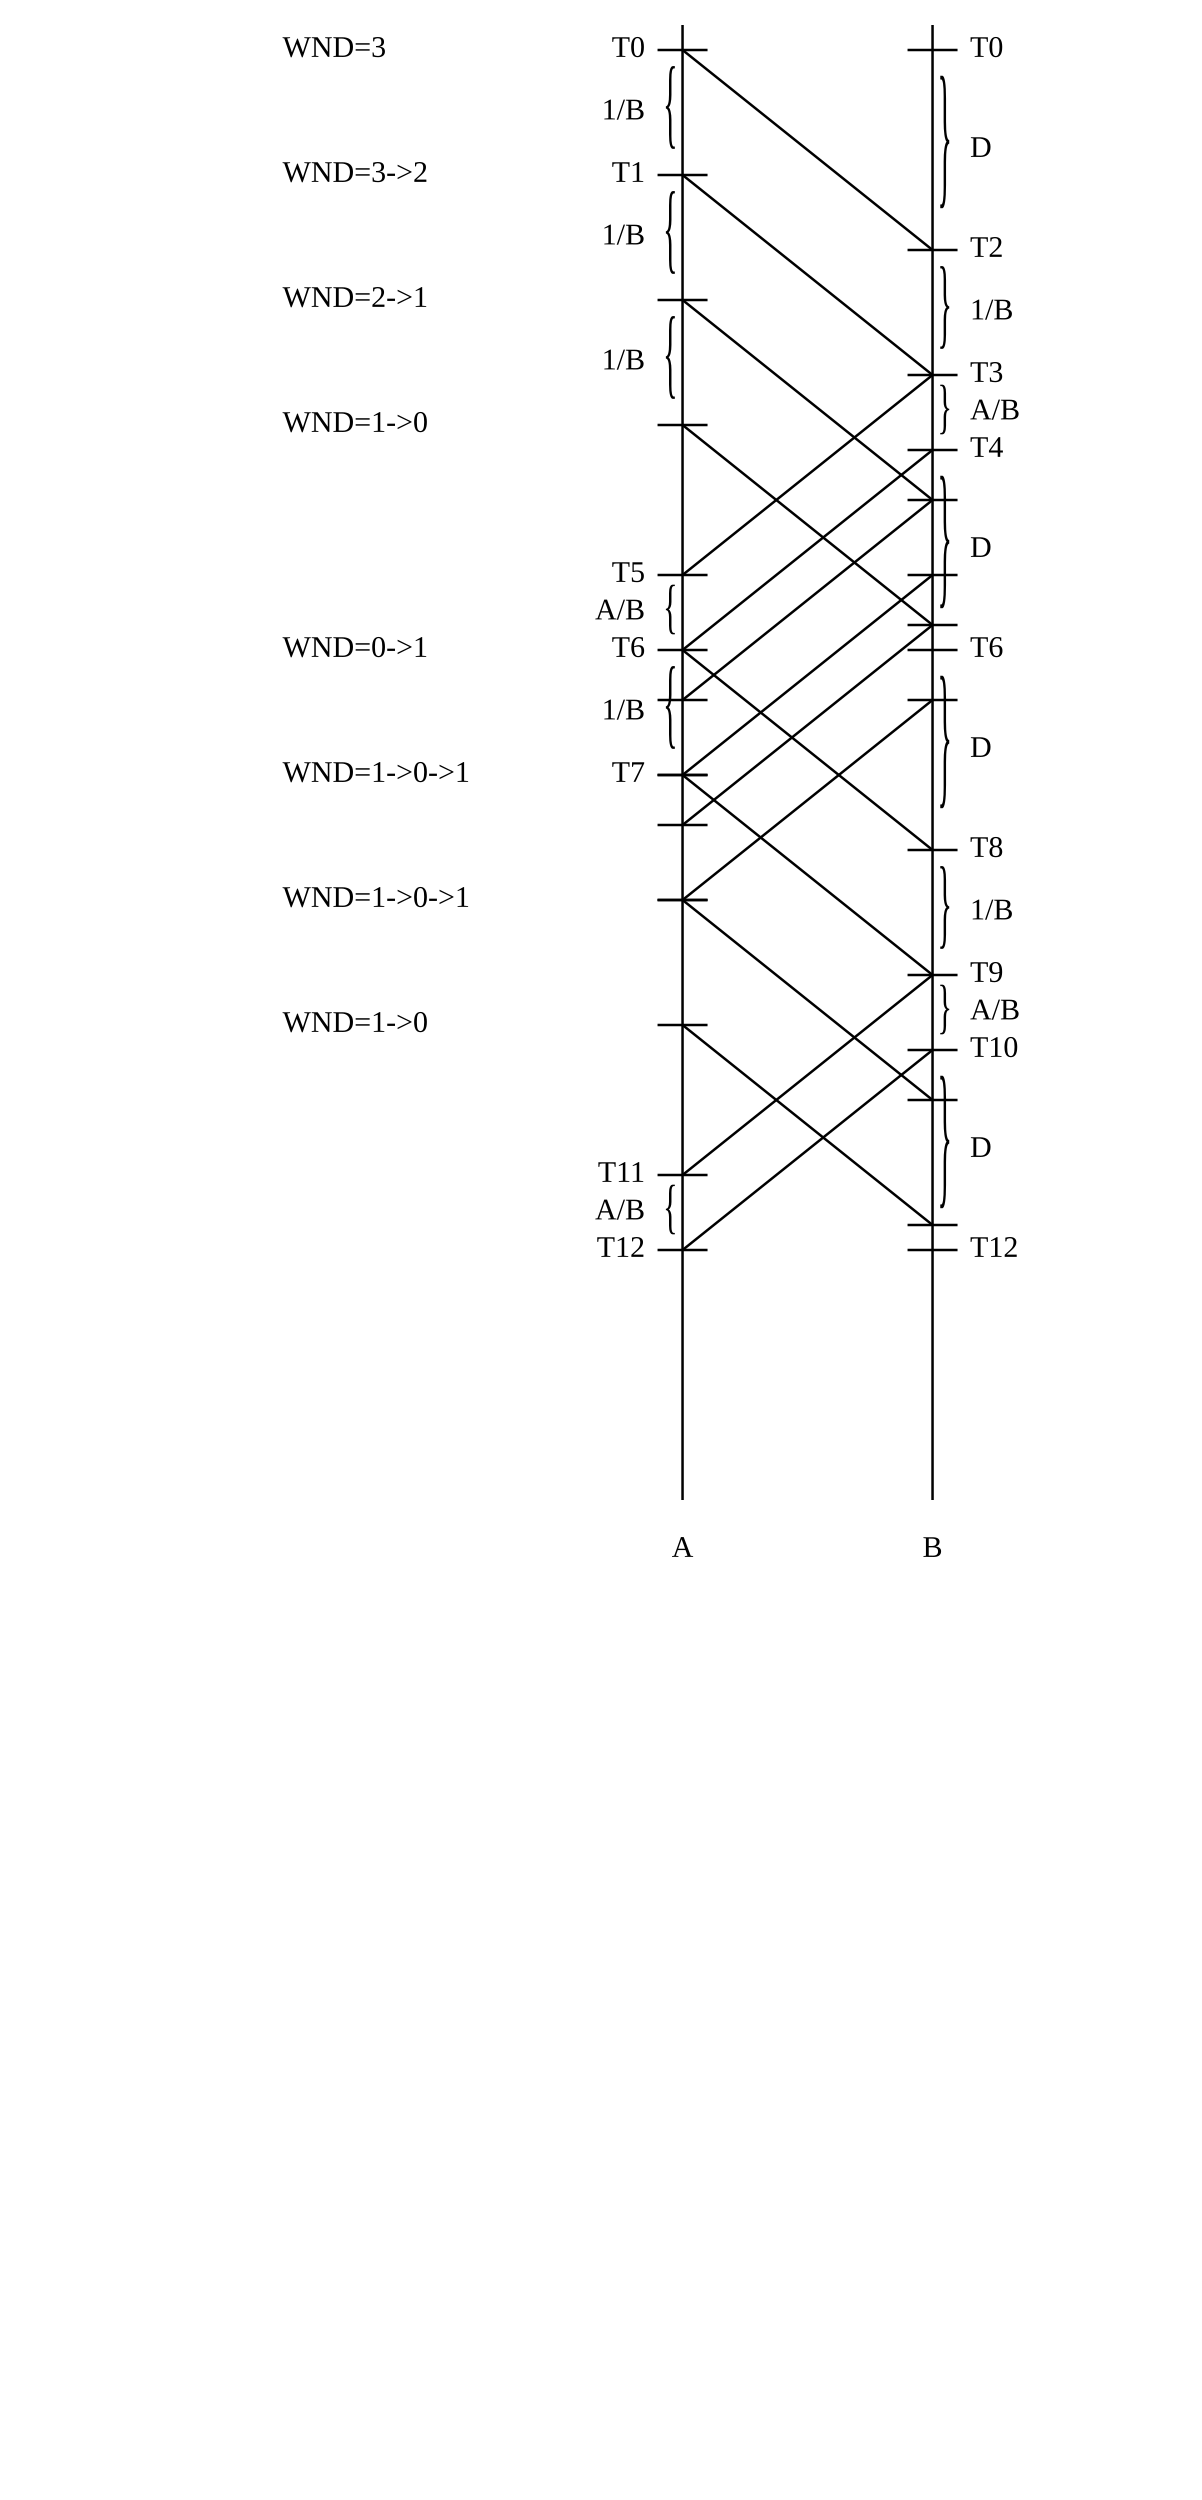
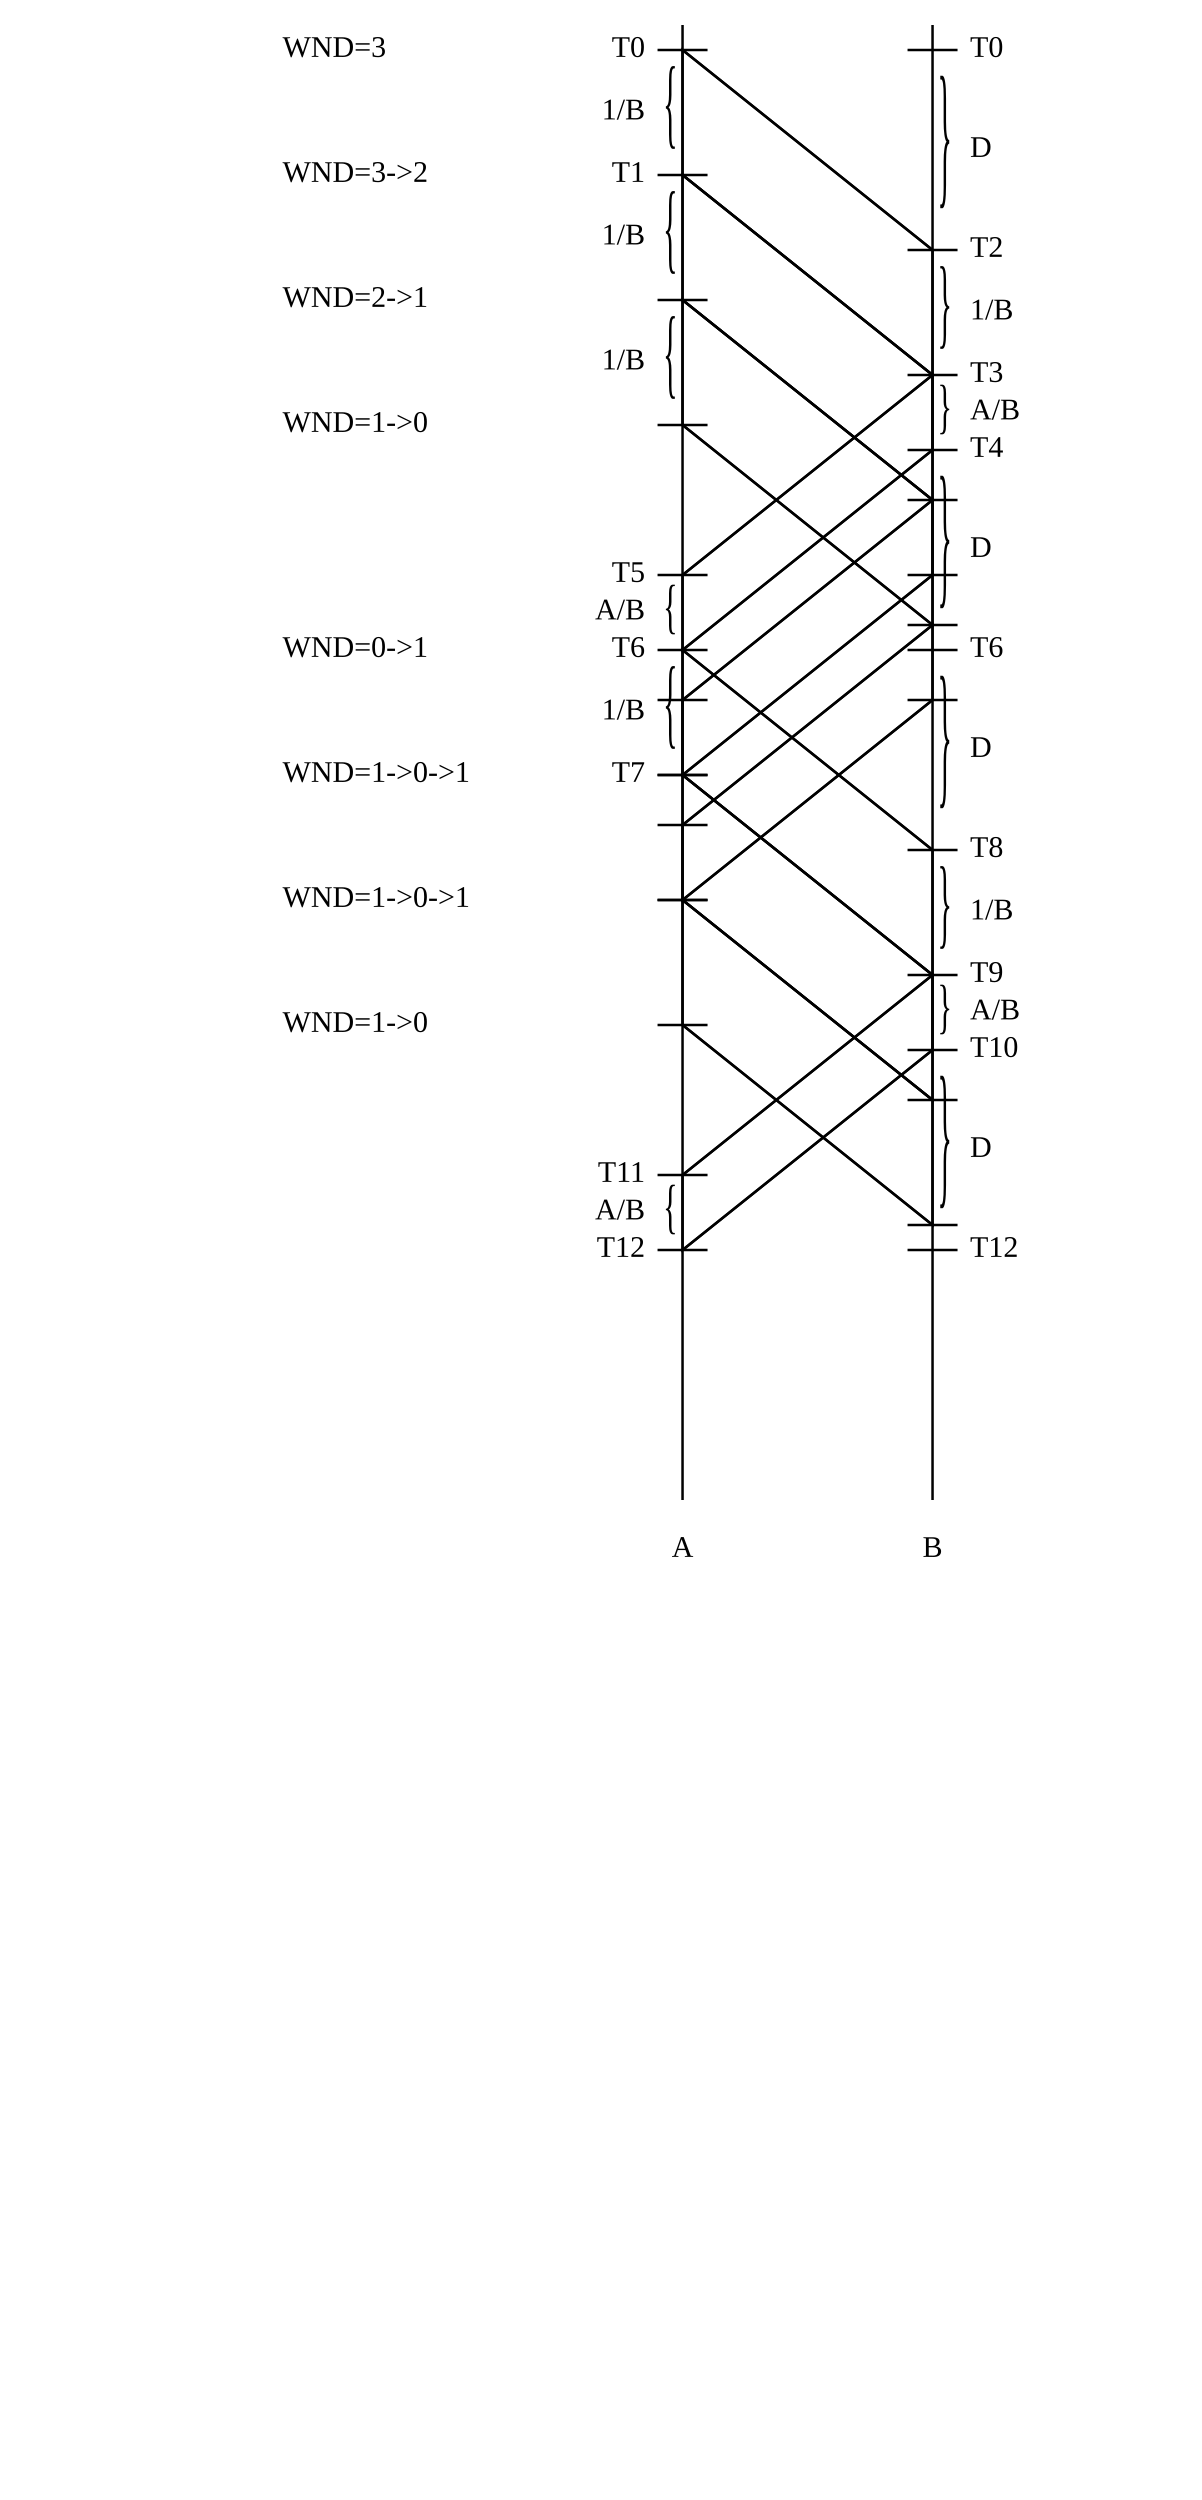
<svg xmlns="http://www.w3.org/2000/svg" height="1000px">
  <line x1="180" y1="10" x2="180" y2="600" stroke="black" />
  <line x1="280" y1="10" x2="280" y2="600" stroke="black" />
  <text x="180" y="620" text-anchor="middle" dominant-baseline="middle">A</text>
  <text x="280" y="620" text-anchor="middle" dominant-baseline="middle">B</text>
+   <style>
+     polygon:hover {
+       fill: gold;
+       fill-opacity: 1.0;
+       stroke: black;
+       stroke-width: 2px;
+     }
+     </style>
  <text x="165.0" y="20" text-anchor="end" dominant-baseline="middle">T0</text>
  <line x1="170.0" y1="20" x2="190.0" y2="20" stroke="black" />
  <text x="295.0" y="20" text-anchor="start" dominant-baseline="middle">T0</text>
  <line x1="270.0" y1="20" x2="290.0" y2="20" stroke="black" />
  <text x="20" y="20" text-anchor="start" dominant-baseline="middle">WND=3</text>
  <text x="165.0" y="70" text-anchor="end" dominant-baseline="middle">T1</text>
  <line x1="170.0" y1="70" x2="190.0" y2="70" stroke="black" />
  <text x="165.0" y="45.0" text-anchor="end" dominant-baseline="middle">1/B</text>
  <text x="0" y="0" transform="translate(178, 45.0),scale(1, 3.333333)" text-anchor="end" dominant-baseline="middle">{</text>
  <text x="20" y="70" text-anchor="start" dominant-baseline="middle">WND=3-&gt;2</text>
  <text x="165.0" y="120" text-anchor="end" dominant-baseline="middle" />
  <line x1="170.0" y1="120" x2="190.0" y2="120" stroke="black" />
  <text x="165.0" y="95.0" text-anchor="end" dominant-baseline="middle">1/B</text>
  <text x="0" y="0" transform="translate(178, 95.0),scale(1, 3.333333)" text-anchor="end" dominant-baseline="middle">{</text>
  <text x="20" y="120" text-anchor="start" dominant-baseline="middle">WND=2-&gt;1</text>
  <text x="165.0" y="170" text-anchor="end" dominant-baseline="middle" />
  <line x1="170.0" y1="170" x2="190.0" y2="170" stroke="black" />
  <text x="165.0" y="145.0" text-anchor="end" dominant-baseline="middle">1/B</text>
  <text x="0" y="0" transform="translate(178, 145.0),scale(1, 3.333333)" text-anchor="end" dominant-baseline="middle">{</text>
  <text x="20" y="170" text-anchor="start" dominant-baseline="middle">WND=1-&gt;0</text>
  <text x="295.0" y="100" text-anchor="start" dominant-baseline="middle">T2</text>
  <line x1="270.0" y1="100" x2="290.0" y2="100" stroke="black" />
  <text x="295.0" y="150" text-anchor="start" dominant-baseline="middle">T3</text>
  <line x1="270.0" y1="150" x2="290.0" y2="150" stroke="black" />
  <text x="295.0" y="60.0" text-anchor="start" dominant-baseline="middle">D</text>
  <text x="0" y="0" transform="translate(282, 60.0),scale(1, 5.333333)" text-anchor="start" dominant-baseline="middle">}</text>
  <text x="295.0" y="125.0" text-anchor="start" dominant-baseline="middle">1/B</text>
  <text x="0" y="0" transform="translate(282, 125.0),scale(1, 3.333333)" text-anchor="start" dominant-baseline="middle">}</text>
  <line x1="180" y1="20" x2="280" y2="100" stroke="black" />
  <line x1="180" y1="70" x2="280" y2="150" stroke="black" />
+   <polygon points="180,20 180,70 280,150 280,100" fill="gold" fill-opacity="0.0" stroke="black" />
  <text x="295.0" y="200" text-anchor="start" dominant-baseline="middle" />
  <line x1="270.0" y1="200" x2="290.0" y2="200" stroke="black" />
  <line x1="180" y1="120" x2="280" y2="200" stroke="black" />
+   <polygon points="180,70 180,120 280,200 280,150" fill="gold" fill-opacity="0.0" stroke="black" />
  <text x="295.0" y="250" text-anchor="start" dominant-baseline="middle" />
  <line x1="270.0" y1="250" x2="290.0" y2="250" stroke="black" />
  <line x1="180" y1="170" x2="280" y2="250" stroke="black" />
+   <polygon points="180,120 180,170 280,250 280,200" fill="gold" fill-opacity="0.0" stroke="black" />
  <text x="295.0" y="180" text-anchor="start" dominant-baseline="middle">T4</text>
  <line x1="270.0" y1="180" x2="290.0" y2="180" stroke="black" />
  <text x="295.0" y="165.0" text-anchor="start" dominant-baseline="middle">A/B</text>
  <text x="0" y="0" transform="translate(282, 165.0),scale(1, 2.0)" text-anchor="start" dominant-baseline="middle">}</text>
  <text x="165.0" y="230" text-anchor="end" dominant-baseline="middle">T5</text>
  <line x1="170.0" y1="230" x2="190.0" y2="230" stroke="black" />
  <line x1="180" y1="230" x2="280" y2="150" stroke="black" />
  <text x="165.0" y="260" text-anchor="end" dominant-baseline="middle">T6</text>
  <line x1="170.0" y1="260" x2="190.0" y2="260" stroke="black" />
  <text x="295.0" y="260" text-anchor="start" dominant-baseline="middle">T6</text>
  <line x1="270.0" y1="260" x2="290.0" y2="260" stroke="black" />
  <text x="165.0" y="245.0" text-anchor="end" dominant-baseline="middle">A/B</text>
  <text x="0" y="0" transform="translate(178, 245.0),scale(1, 2.0)" text-anchor="end" dominant-baseline="middle">{</text>
  <text x="295.0" y="220.0" text-anchor="start" dominant-baseline="middle">D</text>
  <text x="0" y="0" transform="translate(282, 220.0),scale(1, 5.333333)" text-anchor="start" dominant-baseline="middle">}</text>
  <line x1="180" y1="260" x2="280" y2="180" stroke="black" />
  <text x="20" y="260" text-anchor="start" dominant-baseline="middle">WND=0-&gt;1</text>
+   <polygon points="180,230 180,260 280,180 280,150" fill="gold" fill-opacity="0.0" stroke="black" />
  <text x="165.0" y="280" text-anchor="end" dominant-baseline="middle" />
  <line x1="170.0" y1="280" x2="190.0" y2="280" stroke="black" />
  <text x="165.0" y="310" text-anchor="end" dominant-baseline="middle" />
  <line x1="170.0" y1="310" x2="190.0" y2="310" stroke="black" />
  <text x="295.0" y="230" text-anchor="start" dominant-baseline="middle" />
  <line x1="270.0" y1="230" x2="290.0" y2="230" stroke="black" />
  <line x1="180" y1="280" x2="280" y2="200" stroke="black" />
  <line x1="180" y1="310" x2="280" y2="230" stroke="black" />
+   <polygon points="180,280 180,310 280,230 280,200" fill="gold" fill-opacity="0.0" stroke="black" />
  <text x="165.0" y="330" text-anchor="end" dominant-baseline="middle" />
  <line x1="170.0" y1="330" x2="190.0" y2="330" stroke="black" />
  <text x="165.0" y="360" text-anchor="end" dominant-baseline="middle" />
  <line x1="170.0" y1="360" x2="190.0" y2="360" stroke="black" />
  <text x="295.0" y="280" text-anchor="start" dominant-baseline="middle" />
  <line x1="270.0" y1="280" x2="290.0" y2="280" stroke="black" />
  <line x1="180" y1="330" x2="280" y2="250" stroke="black" />
  <line x1="180" y1="360" x2="280" y2="280" stroke="black" />
+   <polygon points="180,330 180,360 280,280 280,250" fill="gold" fill-opacity="0.0" stroke="black" />
  <text x="165.0" y="310" text-anchor="end" dominant-baseline="middle">T7</text>
  <line x1="170.0" y1="310" x2="190.0" y2="310" stroke="black" />
  <text x="165.0" y="285.0" text-anchor="end" dominant-baseline="middle">1/B</text>
  <text x="0" y="0" transform="translate(178, 285.0),scale(1, 3.333333)" text-anchor="end" dominant-baseline="middle">{</text>
  <text x="20" y="310" text-anchor="start" dominant-baseline="middle">WND=1-&gt;0-&gt;1</text>
  <text x="165.0" y="360" text-anchor="end" dominant-baseline="middle" />
  <line x1="170.0" y1="360" x2="190.0" y2="360" stroke="black" />
  <text x="295.0" y="440" text-anchor="start" dominant-baseline="middle" />
  <line x1="270.0" y1="440" x2="290.0" y2="440" stroke="black" />
  <text x="20" y="360" text-anchor="start" dominant-baseline="middle">WND=1-&gt;0-&gt;1</text>
  <line x1="180" y1="360" x2="280" y2="440" stroke="black" />
  <text x="165.0" y="410" text-anchor="end" dominant-baseline="middle" />
  <line x1="170.0" y1="410" x2="190.0" y2="410" stroke="black" />
  <text x="295.0" y="490" text-anchor="start" dominant-baseline="middle" />
  <line x1="270.0" y1="490" x2="290.0" y2="490" stroke="black" />
  <text x="20" y="410" text-anchor="start" dominant-baseline="middle">WND=1-&gt;0</text>
  <line x1="180" y1="410" x2="280" y2="490" stroke="black" />
  <text x="295.0" y="340" text-anchor="start" dominant-baseline="middle">T8</text>
  <line x1="270.0" y1="340" x2="290.0" y2="340" stroke="black" />
  <text x="295.0" y="300.0" text-anchor="start" dominant-baseline="middle">D</text>
  <text x="0" y="0" transform="translate(282, 300.0),scale(1, 5.333333)" text-anchor="start" dominant-baseline="middle">}</text>
  <line x1="180" y1="260" x2="280" y2="340" stroke="black" />
  <text x="295.0" y="390" text-anchor="start" dominant-baseline="middle">T9</text>
  <line x1="270.0" y1="390" x2="290.0" y2="390" stroke="black" />
  <text x="295.0" y="365.0" text-anchor="start" dominant-baseline="middle">1/B</text>
  <text x="0" y="0" transform="translate(282, 365.0),scale(1, 3.333333)" text-anchor="start" dominant-baseline="middle">}</text>
  <line x1="180" y1="310" x2="280" y2="390" stroke="black" />
+   <polygon points="180,260 180,310 280,390 280,340" fill="gold" fill-opacity="0.0" stroke="black" />
+   <polygon points="180,310 180,360 280,440 280,390" fill="gold" fill-opacity="0.0" stroke="black" />
+   <polygon points="180,360 180,410 280,490 280,440" fill="gold" fill-opacity="0.0" stroke="black" />
  <text x="295.0" y="420" text-anchor="start" dominant-baseline="middle">T10</text>
  <line x1="270.0" y1="420" x2="290.0" y2="420" stroke="black" />
  <text x="295.0" y="405.0" text-anchor="start" dominant-baseline="middle">A/B</text>
  <text x="0" y="0" transform="translate(282, 405.0),scale(1, 2.0)" text-anchor="start" dominant-baseline="middle">}</text>
  <text x="165.0" y="470" text-anchor="end" dominant-baseline="middle">T11</text>
  <line x1="170.0" y1="470" x2="190.0" y2="470" stroke="black" />
  <line x1="180" y1="470" x2="280" y2="390" stroke="black" />
  <text x="165.0" y="500" text-anchor="end" dominant-baseline="middle">T12</text>
  <line x1="170.0" y1="500" x2="190.0" y2="500" stroke="black" />
  <line x1="180" y1="500" x2="280" y2="420" stroke="black" />
  <text x="295.0" y="500" text-anchor="start" dominant-baseline="middle">T12</text>
  <line x1="270.0" y1="500" x2="290.0" y2="500" stroke="black" />
  <text x="295.0" y="460.0" text-anchor="start" dominant-baseline="middle">D</text>
  <text x="0" y="0" transform="translate(282, 460.0),scale(1, 5.333333)" text-anchor="start" dominant-baseline="middle">}</text>
  <text x="165.0" y="485.0" text-anchor="end" dominant-baseline="middle">A/B</text>
  <text x="0" y="0" transform="translate(178, 485.0),scale(1, 2.0)" text-anchor="end" dominant-baseline="middle">{</text>
+   <polygon points="180,470 180,500 280,420 280,390" fill="gold" fill-opacity="0.0" stroke="black" />
</svg>
